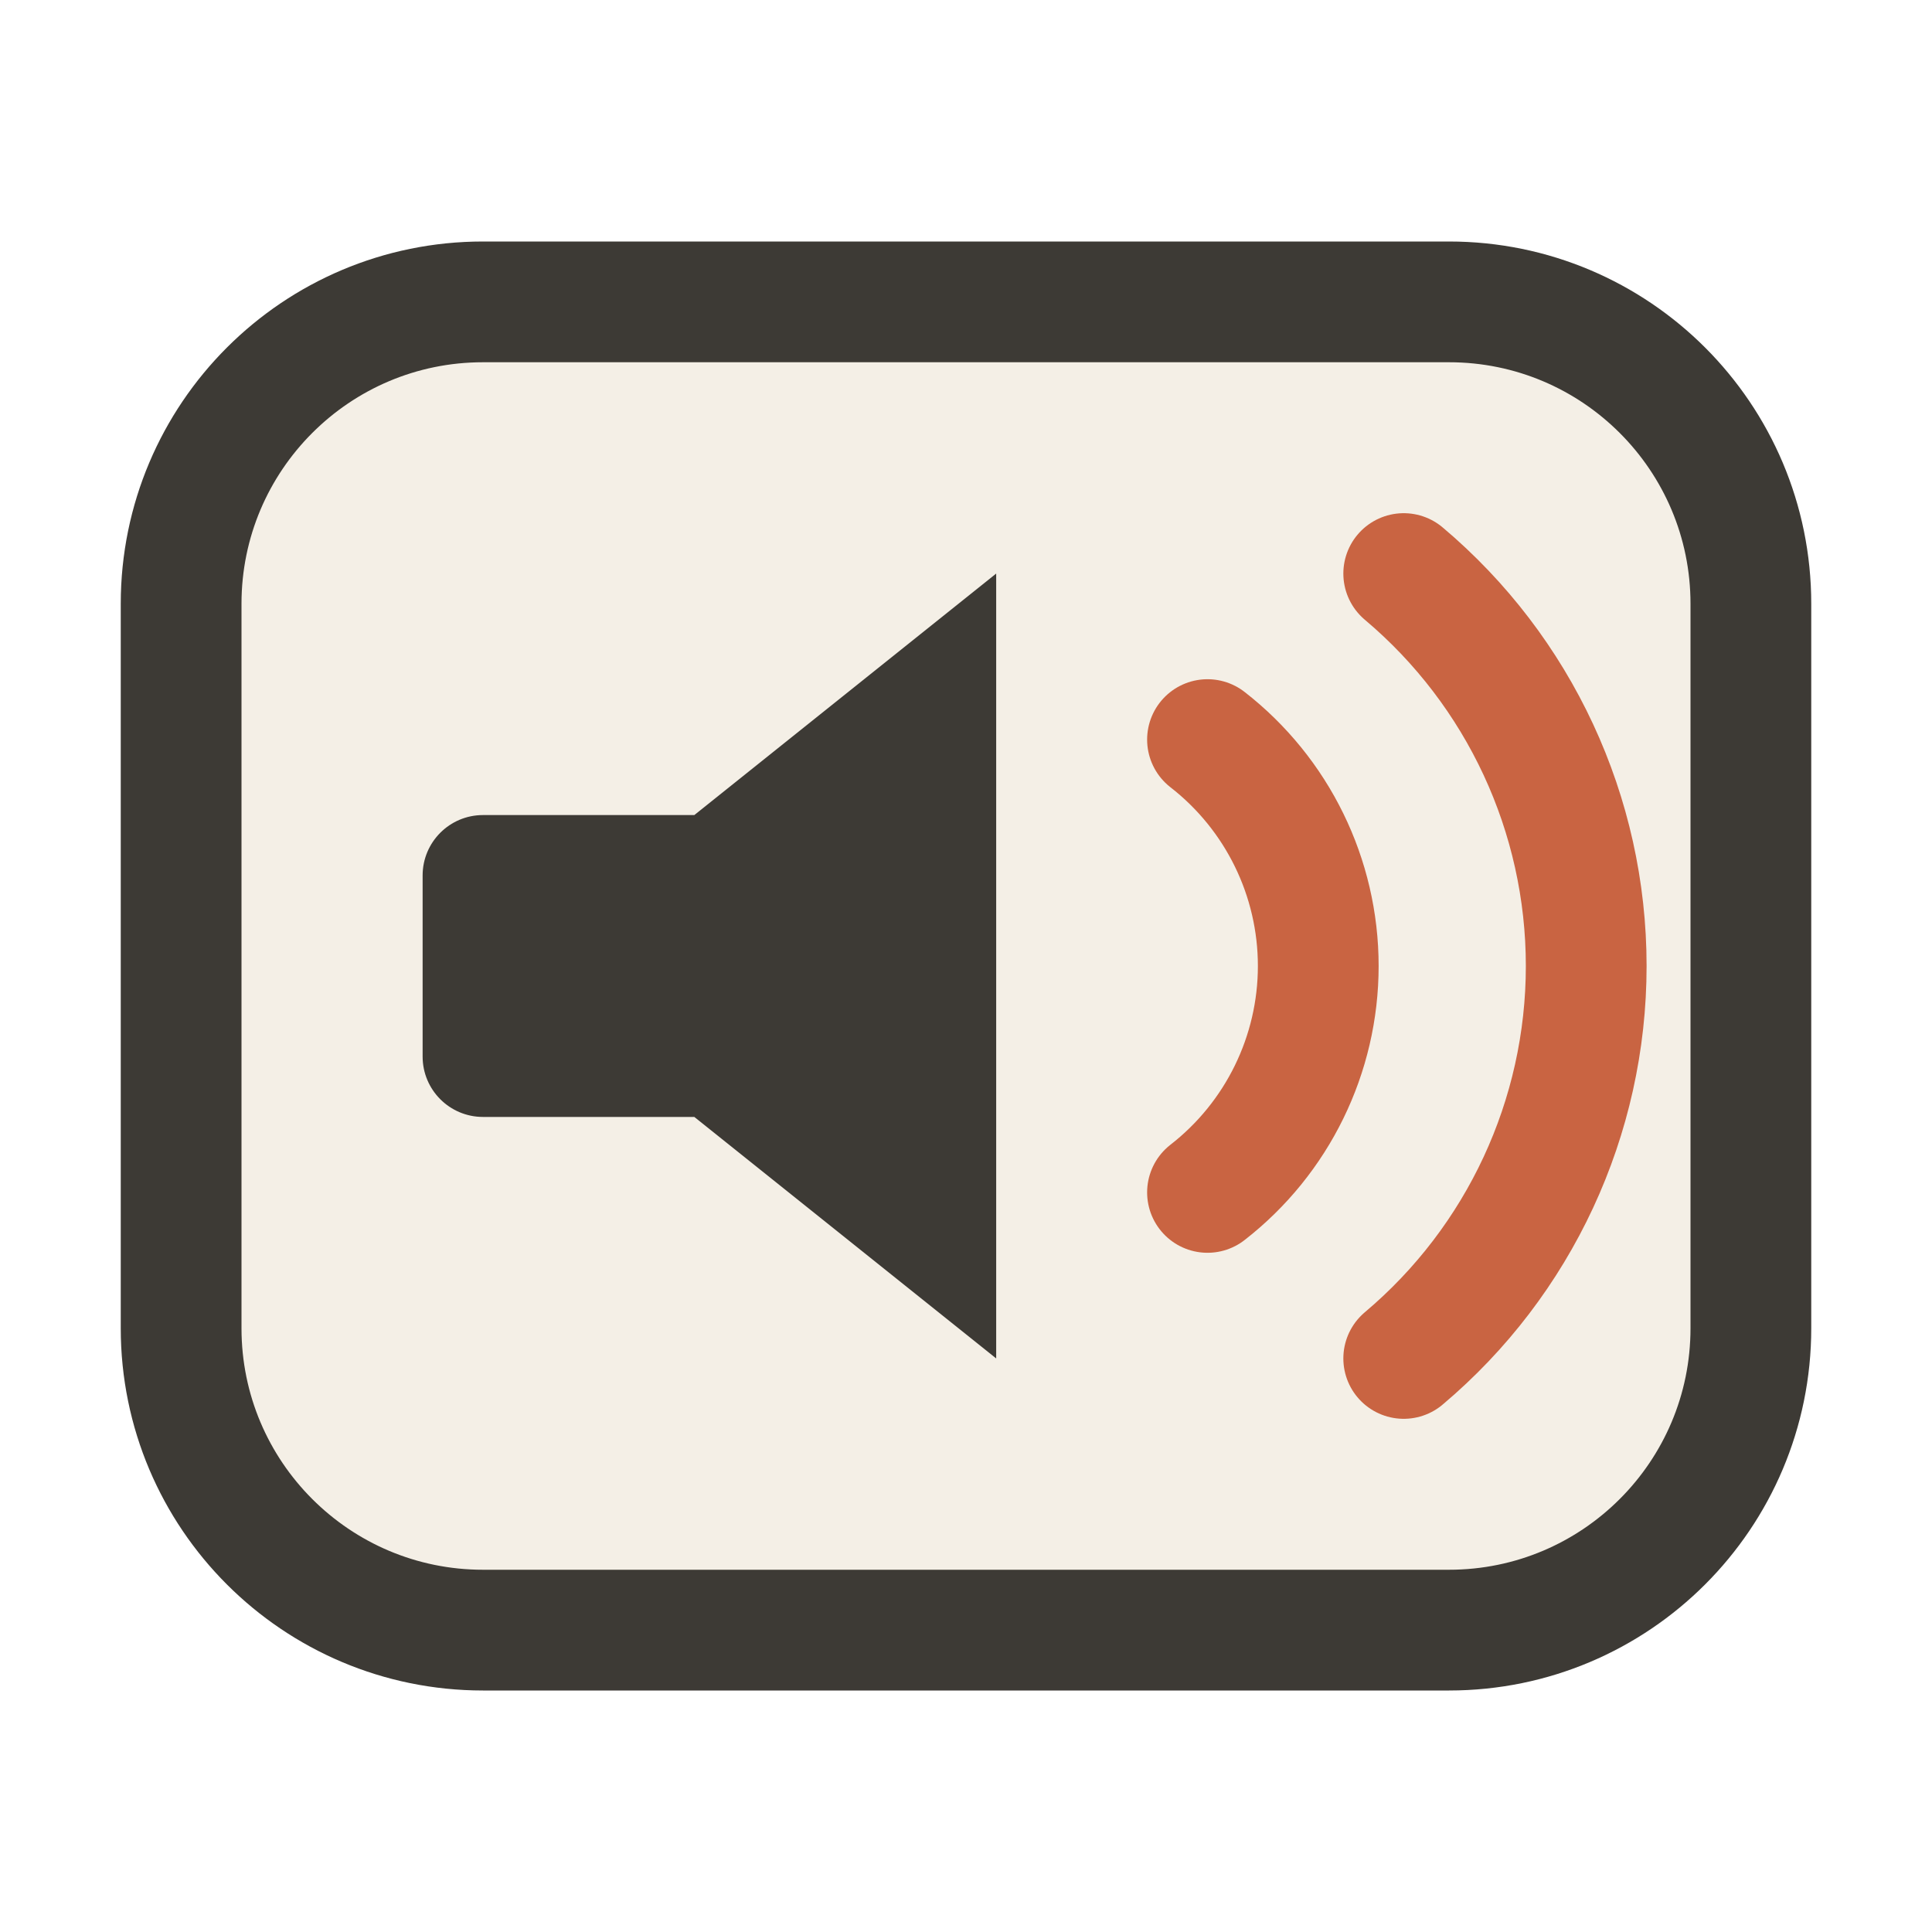
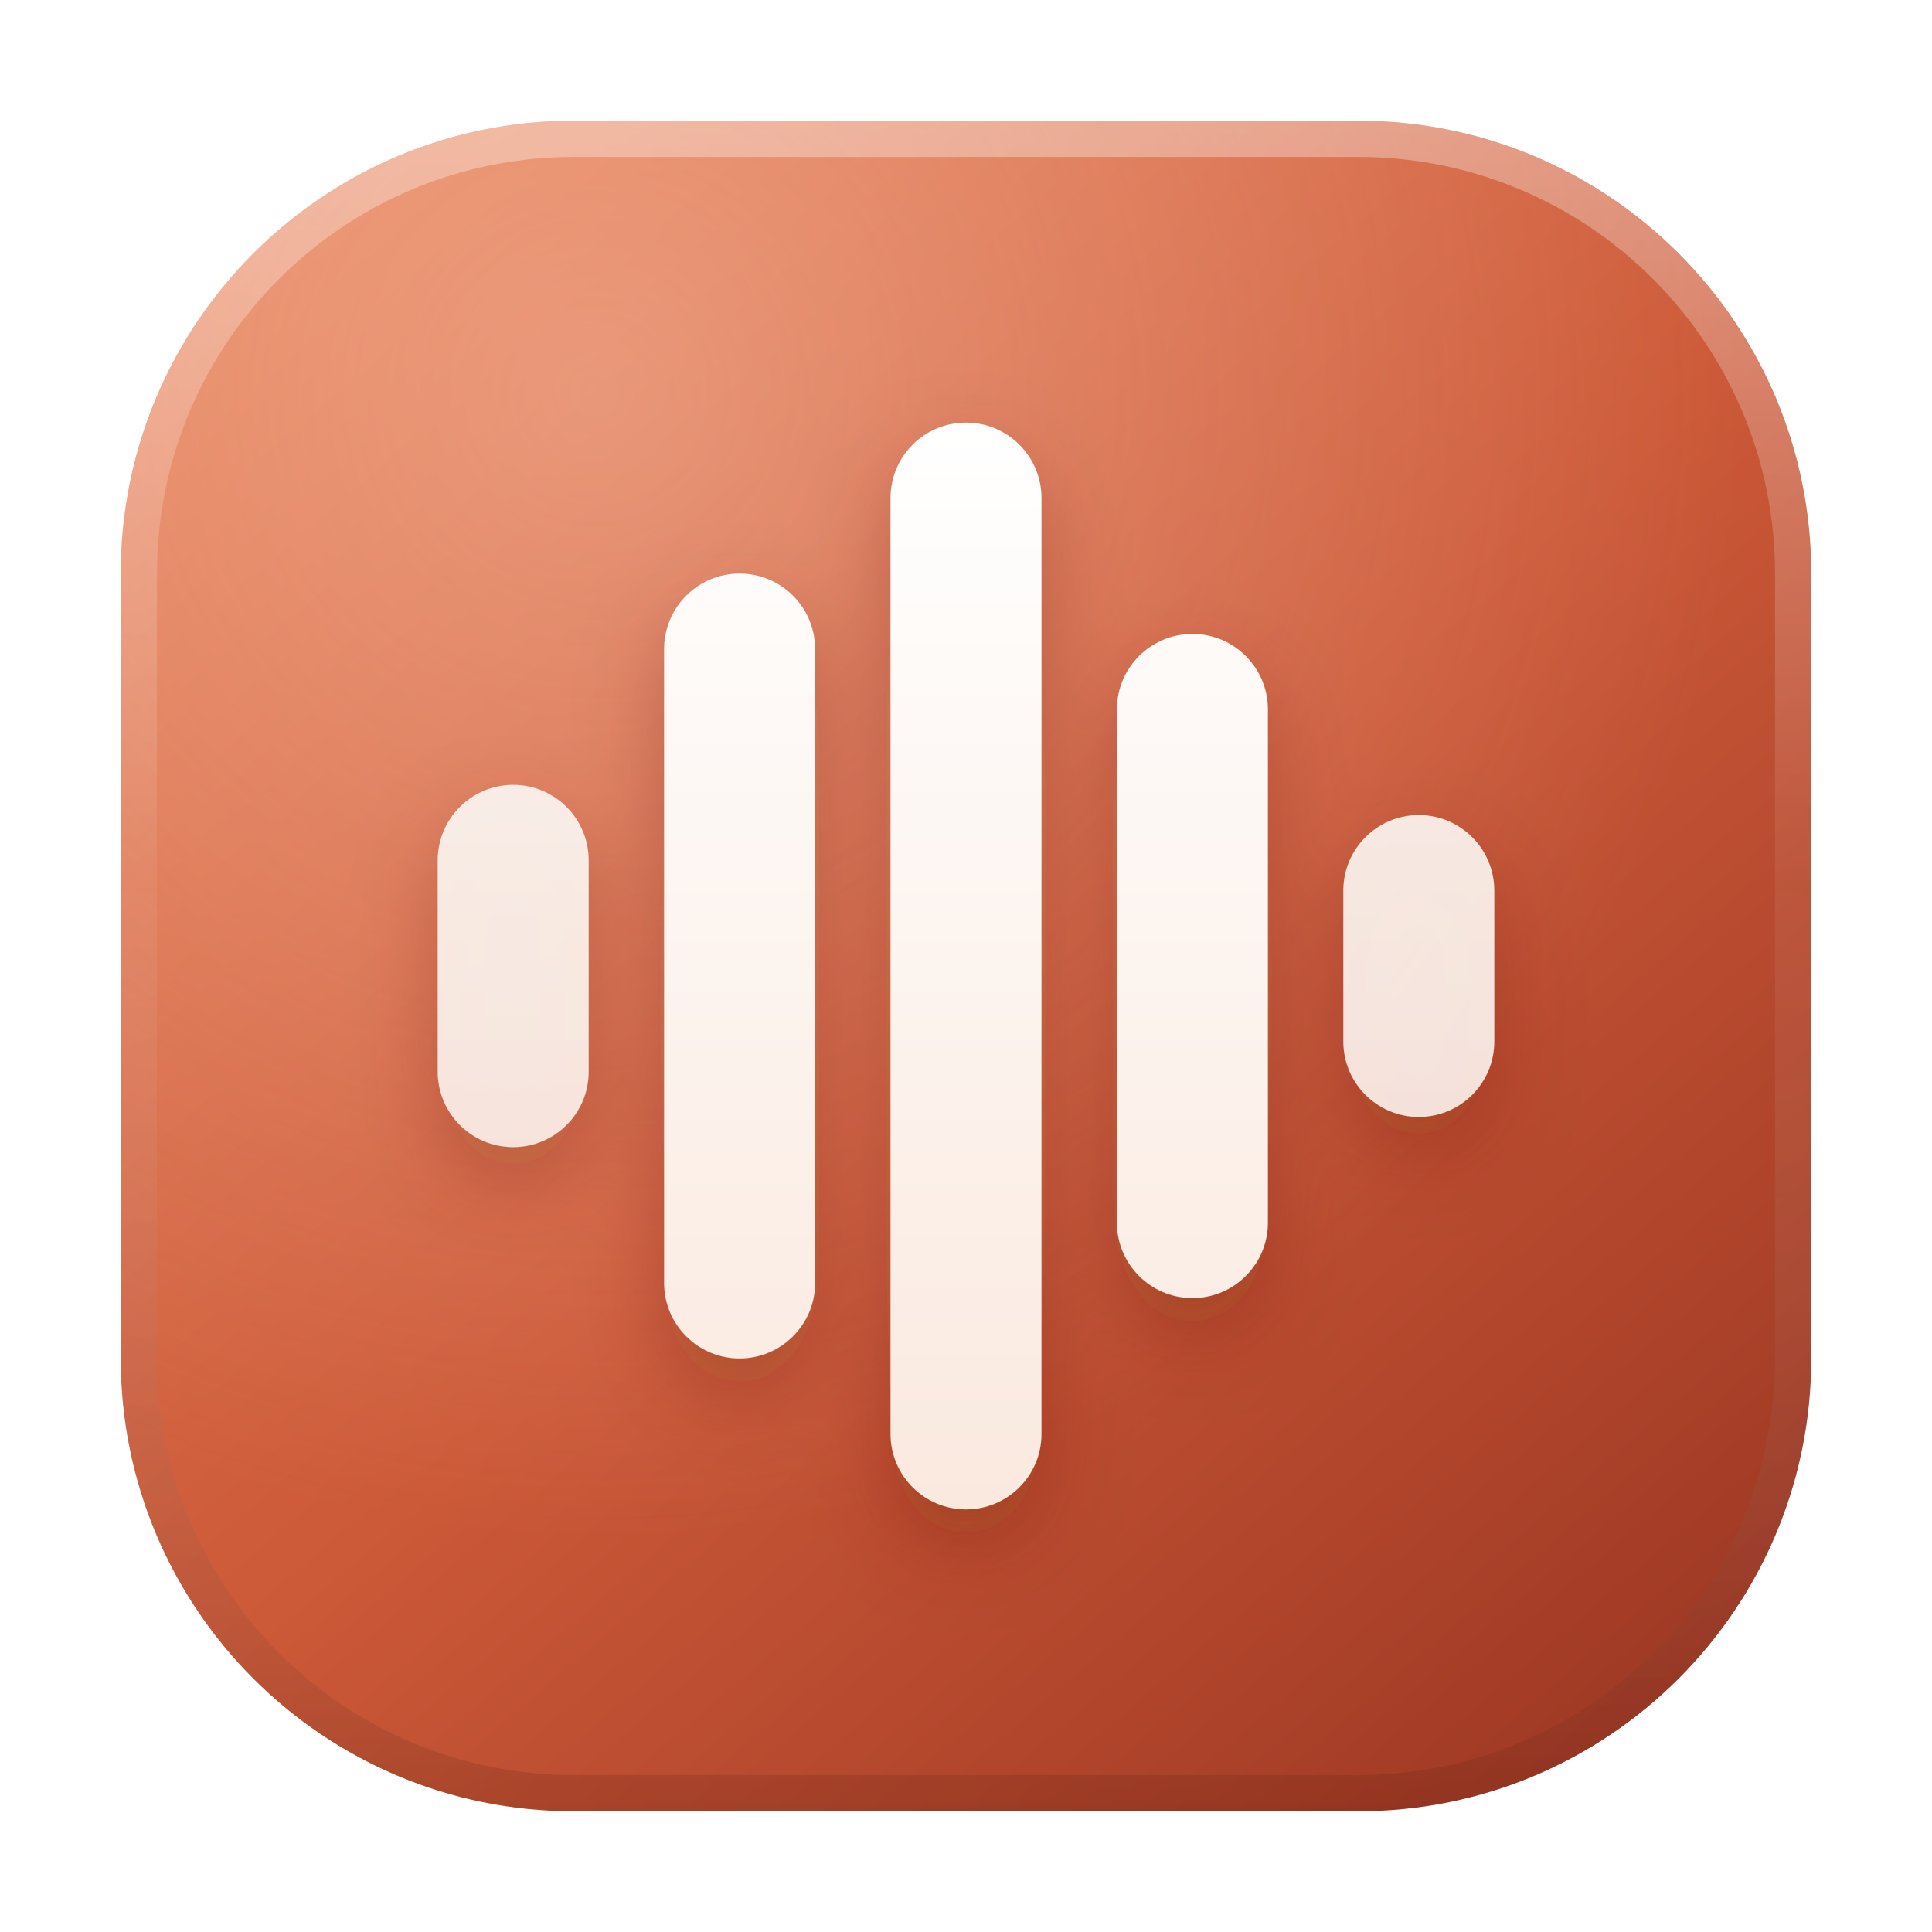
- <svg xmlns="http://www.w3.org/2000/svg" viewBox="0 0 64 64">
-   <rect x="6" y="10" width="52" height="44" rx="10" fill="#f4efe6" stroke="#3d3a35" stroke-width="4" />
-   <path d="M16 27h7l10-8v26l-10-8h-7a2 2 0 0 1-2-2v-6a2 2 0 0 1 2-2z" fill="#3d3a35" />
-   <path d="M40 24.5a9.5 9.5 0 0 1 0 15" fill="none" stroke="#c96442" stroke-width="4" stroke-linecap="round" />
-   <path d="M46.5 19a17 17 0 0 1 0 26" fill="none" stroke="#c96442" stroke-width="4" stroke-linecap="round" />
+ <svg xmlns="http://www.w3.org/2000/svg" viewBox="0 0 64 64" fill="none">
+   <defs>
+     <linearGradient id="bg" x1="8" y1="4" x2="56" y2="60" gradientUnits="userSpaceOnUse">
+       <stop offset="0%" stop-color="#e8825a" />
+       <stop offset="52%" stop-color="#cc5938" />
+       <stop offset="100%" stop-color="#9b3622" />
+     </linearGradient>
+     <radialGradient id="glow" cx="28%" cy="16%" r="68%">
+       <stop offset="0%" stop-color="#ffe0cf" stop-opacity="0.34" />
+       <stop offset="100%" stop-color="#ffe0cf" stop-opacity="0" />
+     </radialGradient>
+     <linearGradient id="rim" x1="32" y1="4" x2="32" y2="60" gradientUnits="userSpaceOnUse">
+       <stop offset="0%" stop-color="#ffffff" stop-opacity="0.34" />
+       <stop offset="45%" stop-color="#ffffff" stop-opacity="0.06" />
+       <stop offset="100%" stop-color="#4a1208" stop-opacity="0.18" />
+     </linearGradient>
+     <linearGradient id="bar" x1="32" y1="14" x2="32" y2="50" gradientUnits="userSpaceOnUse">
+       <stop offset="0%" stop-color="#ffffff" />
+       <stop offset="100%" stop-color="#fae9df" />
+     </linearGradient>
+     <filter id="shadow" x="-20%" y="-20%" width="140%" height="140%">
+       <feDropShadow dx="0" dy="1.2" stdDeviation="1.4" flood-color="#5e190b" flood-opacity="0.28" />
+     </filter>
+   </defs>
+   <rect x="4" y="4" width="56" height="56" rx="15" fill="url(#bg)" />
+   <rect x="4" y="4" width="56" height="56" rx="15" fill="url(#glow)" />
+   <rect x="4.6" y="4.6" width="54.8" height="54.8" rx="14.4" stroke="url(#rim)" stroke-width="1.2" />
+   <g filter="url(#shadow)">
+     <rect x="14.5" y="26" width="5" height="12" rx="2.5" fill="url(#bar)" opacity="0.9" />
+     <rect x="22" y="19" width="5" height="26" rx="2.5" fill="url(#bar)" />
+     <rect x="29.5" y="14" width="5" height="36" rx="2.5" fill="url(#bar)" />
+     <rect x="37" y="21" width="5" height="22" rx="2.5" fill="url(#bar)" />
+     <rect x="44.5" y="27" width="5" height="10" rx="2.5" fill="url(#bar)" opacity="0.9" />
+   </g>
</svg>
